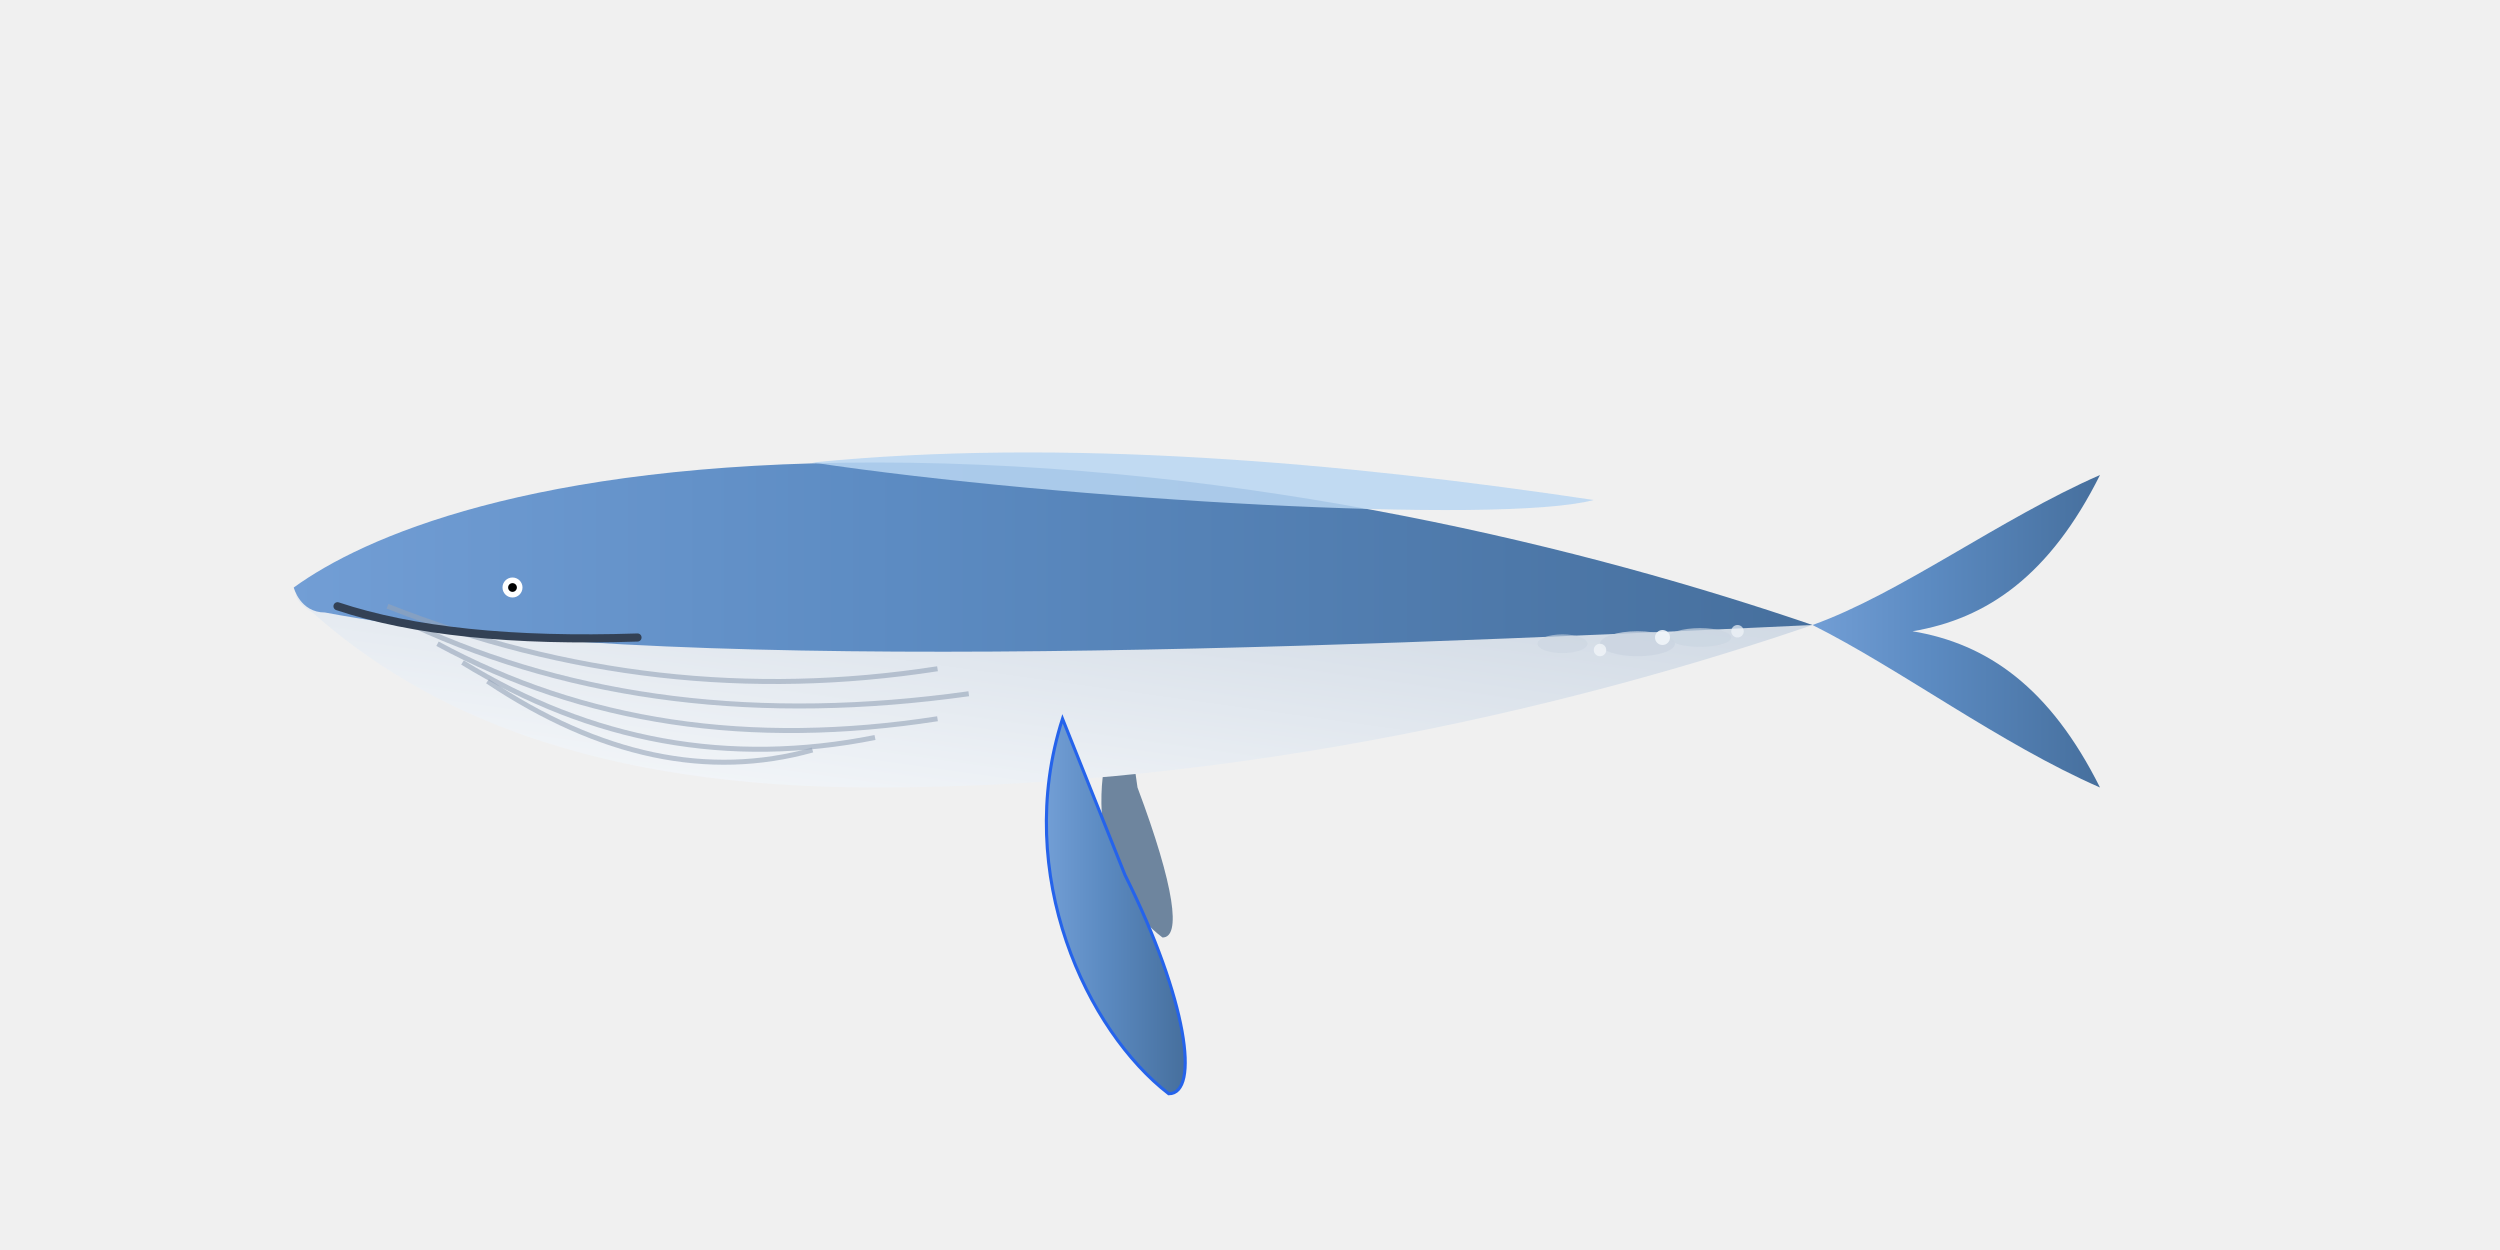
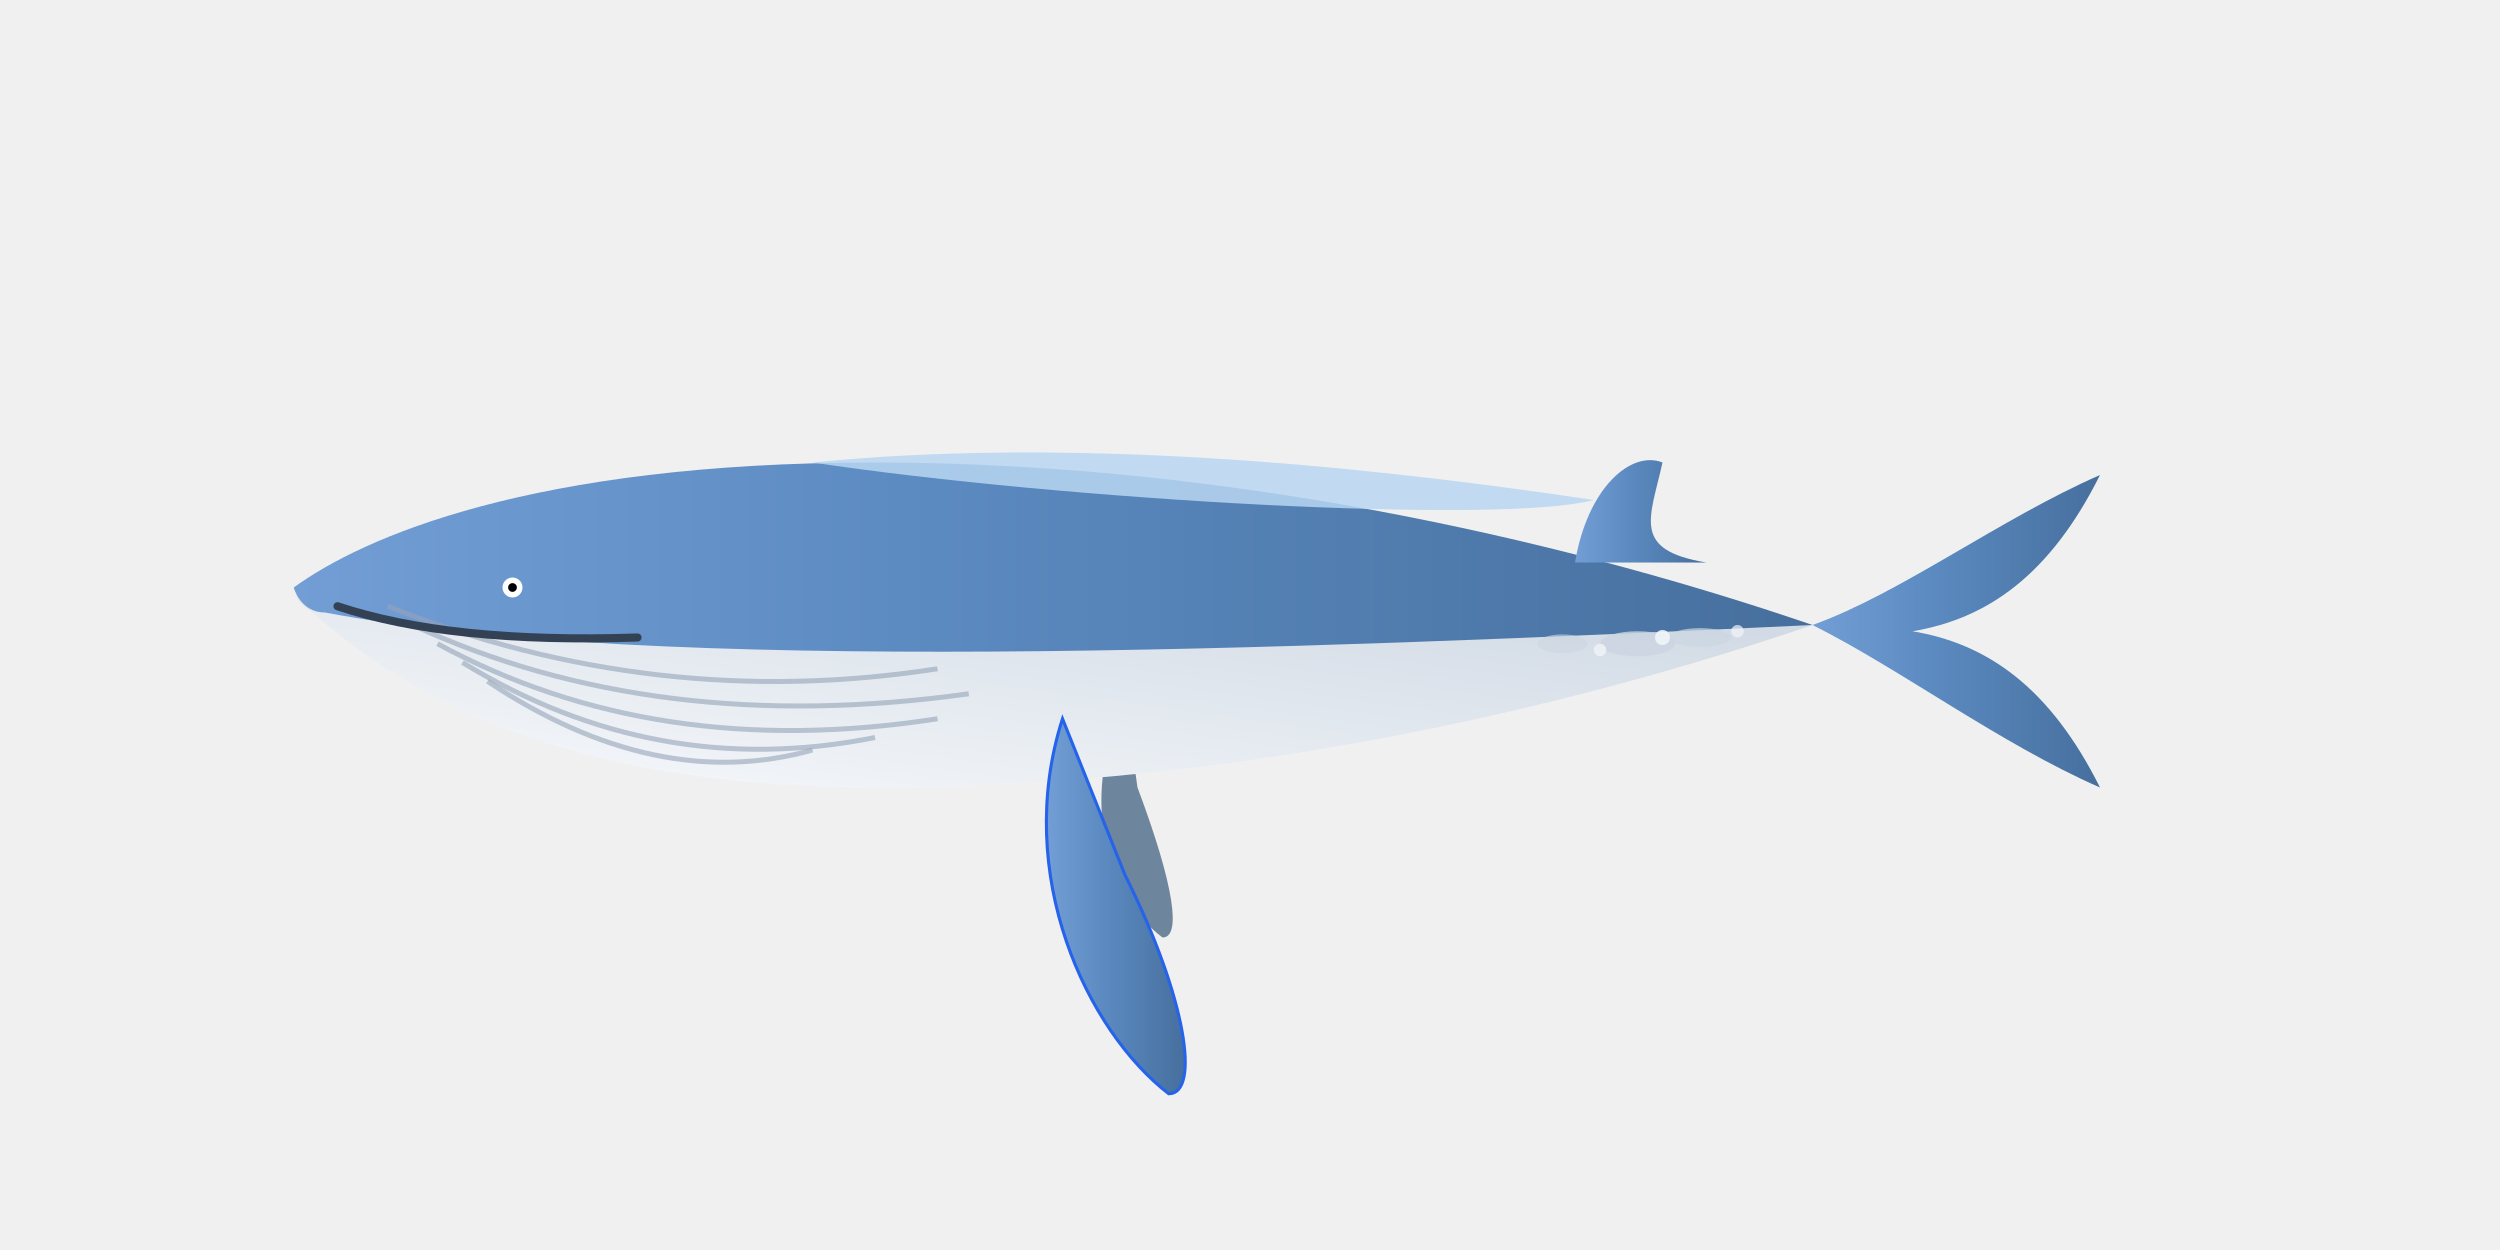
<svg xmlns="http://www.w3.org/2000/svg" viewBox="0 0 400 200">
  <defs>
    <linearGradient id="blue-skin" x1="100%" y1="0%" x2="0%" y2="0%">
      <stop offset="0%" stop-color="#466f9d" />
      <stop offset="60%" stop-color="#5c8bc2" />
      <stop offset="100%" stop-color="#729ed5" />
    </linearGradient>
    <linearGradient id="blue-belly" x1="100%" y1="0%" x2="0%" y2="100%">
      <stop offset="0%" stop-color="#cbd5e1" />
      <stop offset="100%" stop-color="#f8fafc" />
    </linearGradient>
  </defs>
  <g class="whale-container">
    <g class="flipper-back">
      <path d="M 180,112 C 172,129 178,144 186,150 C 189,150 188,142 182,126 Z" fill="#36577a" opacity="0.7" />
    </g>
    <g class="tail-fin" style="transform-origin: 290px 100px; transform-box: view-box;">
      <path d="M 290,100 C 304,95 320,83 336,76 C 328,92 318,99 306,101 C 318,103 328,110 336,126 C 320,119 304,107 290,100 Z" fill="url(#blue-skin)" />
    </g>
    <g class="body">
      <path d="M 290,100 C 255,112 200,126 140,126 C 95,126 68,114 50,98 C 45,95 47,92 56,92 C 105,92 205,98 290,100 Z" fill="url(#blue-belly)" />
      <path d="M 290,100 C 255,88 200,74 140,74 C 85,74 58,86 47,94 C 47,94 48,98 52,98 C 105,108 205,104 290,100 Z" fill="url(#blue-skin)" />
+       <path d="M 252,90 C 254,78 261,72 266,74 C 264,83 261,88 273,90 Z" fill="url(#blue-skin)" />
      <path d="M 130,74 C 170,70 215,74 255,80 C 240,84 170,80 130,74 Z" fill="#b9d6f2" opacity="0.85" />
      <path d="M 62,97 Q 105,114 150,107" stroke="#94a3b8" stroke-width="0.8" fill="none" opacity="0.6" />
      <path d="M 66,100 Q 105,118 155,111" stroke="#94a3b8" stroke-width="0.8" fill="none" opacity="0.6" />
      <path d="M 70,103 Q 105,122 150,115" stroke="#94a3b8" stroke-width="0.8" fill="none" opacity="0.6" />
      <path d="M 74,106 Q 105,125 140,118" stroke="#94a3b8" stroke-width="0.8" fill="none" opacity="0.6" />
      <path d="M 78,109 Q 105,127 130,120" stroke="#94a3b8" stroke-width="0.8" fill="none" opacity="0.6" />
      <ellipse cx="250" cy="103" rx="4" ry="1.5" fill="#cbd5e1" opacity="0.6" />
      <ellipse cx="262" cy="103" rx="6" ry="2" fill="#cbd5e1" opacity="0.8" />
      <ellipse cx="272" cy="102" rx="5" ry="1.5" fill="#cbd5e1" opacity="0.7" />
      <circle cx="256" cy="104" r="1" fill="#f1f5f9" opacity="0.8" />
      <circle cx="266" cy="102" r="1.2" fill="#f1f5f9" opacity="0.9" />
      <circle cx="278" cy="101" r="1" fill="#f1f5f9" opacity="0.7" />
      <circle cx="82" cy="94" r="1.6" fill="#ffffff" />
      <circle cx="82" cy="94" r="0.7" fill="#000000" />
      <path d="M 102,102 Q 72,103 54,97" stroke="#334155" stroke-width="1.3" fill="none" stroke-linecap="round" />
    </g>
    <g class="flipper-front" style="transform-origin: 170px 115px; transform-box: view-box;">
      <path d="M 170,115 C 162,140 174,165 187,175 C 192,175 190,160 180,140 Z" fill="url(#blue-skin)" stroke="#2563eb" stroke-width="0.5" />
    </g>
  </g>
</svg>
